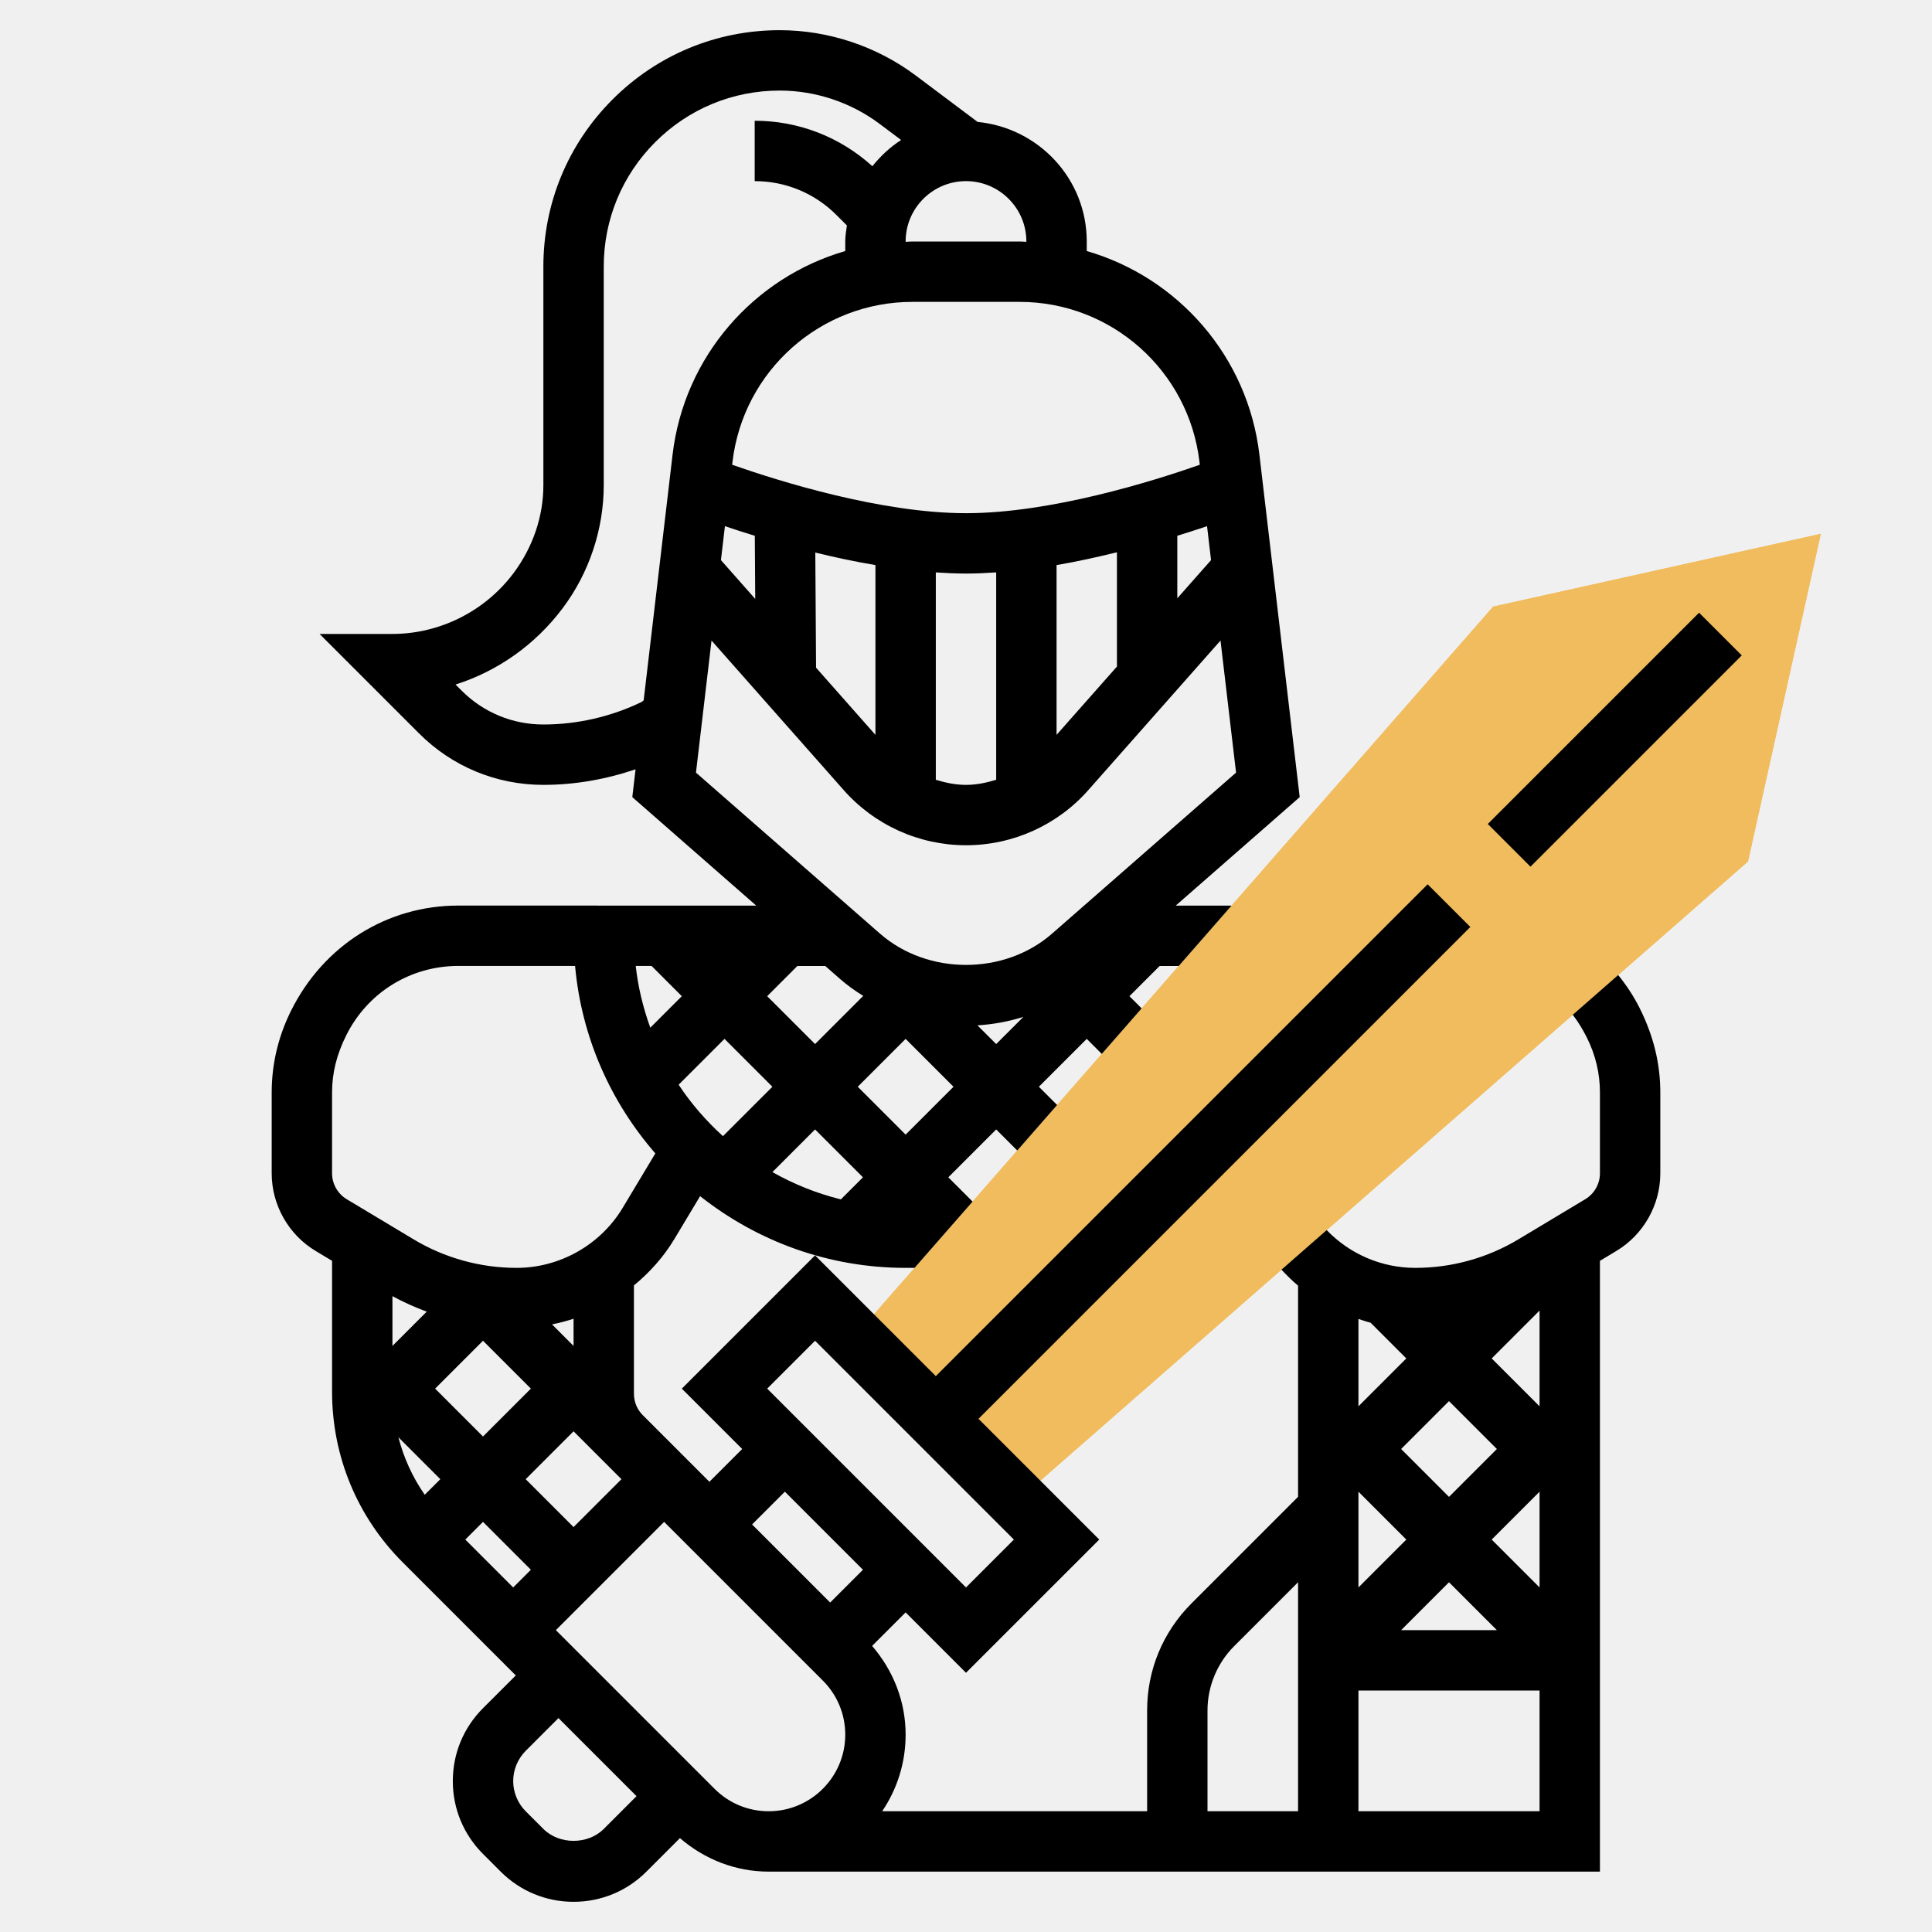
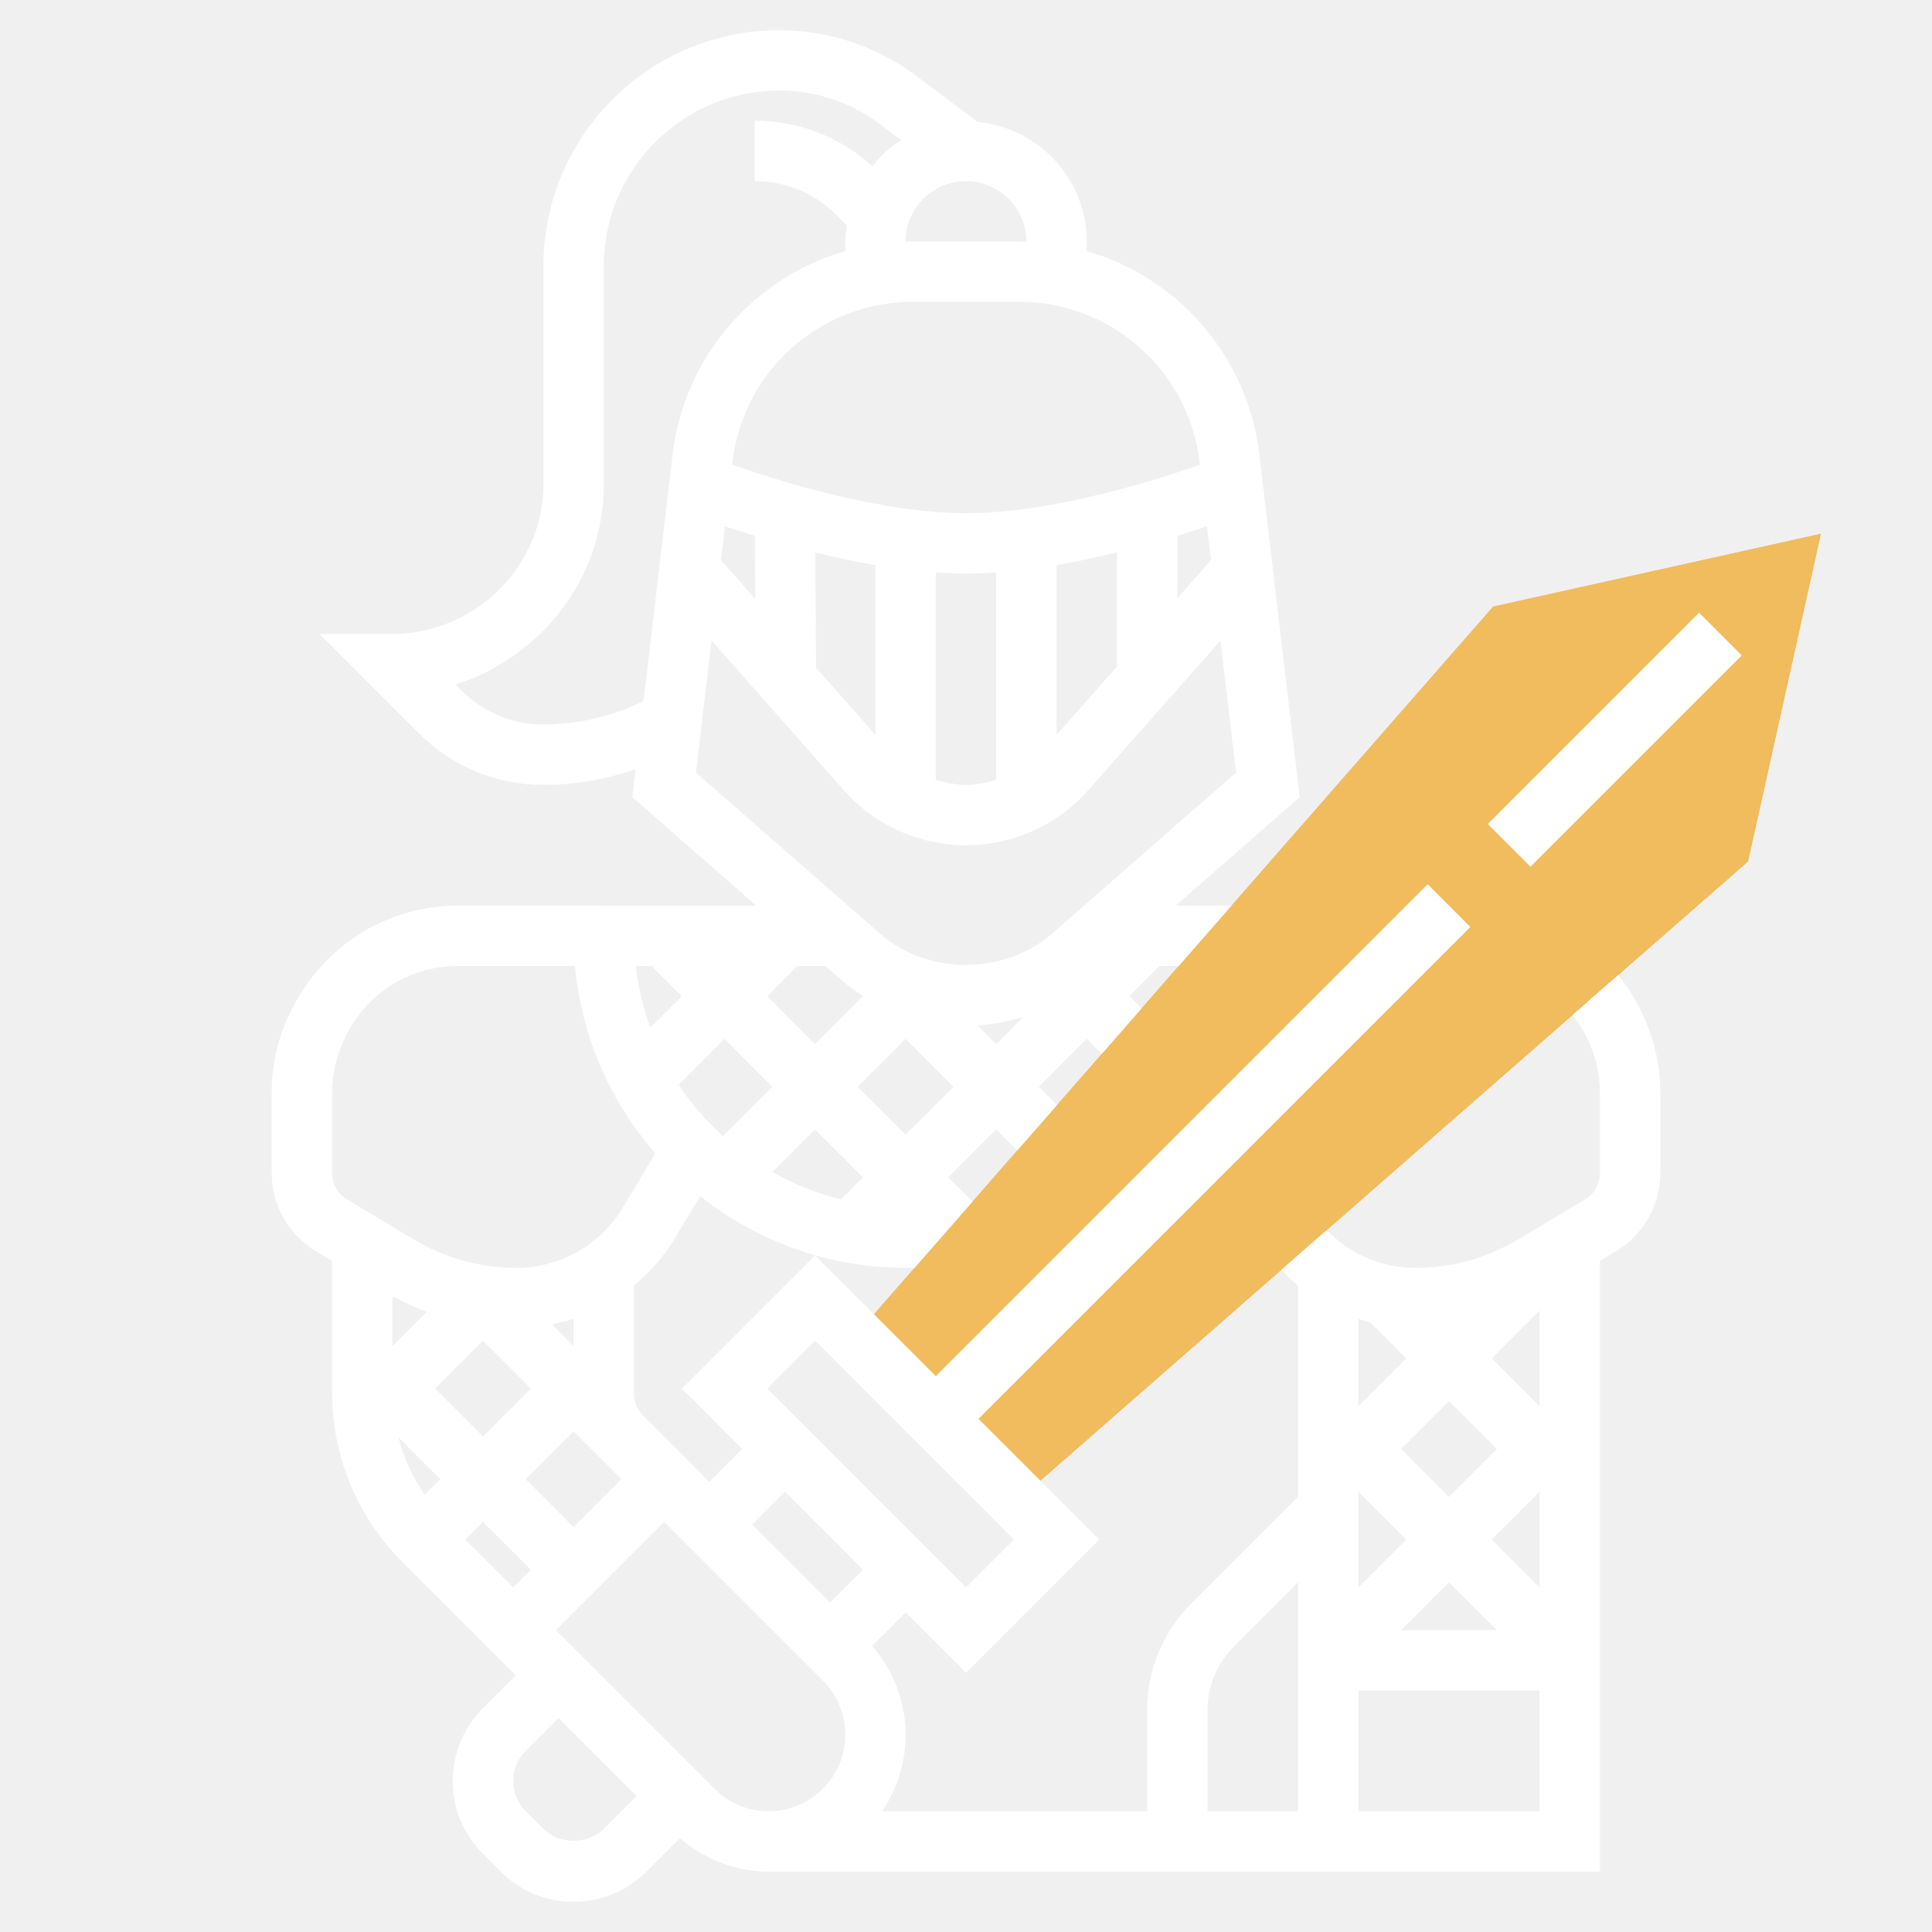
- <svg xmlns="http://www.w3.org/2000/svg" id="_x33_0" enable-background="new 0 0 64 64" height="512" viewBox="0 0 64 64" width="512">
+ <svg xmlns="http://www.w3.org/2000/svg" id="_x33_0" enable-background="new 0 0 64 64" height="200" viewBox="0 0 64 64" width="200">
  <g>
    <g>
      <path d="m49.463 20.095-21.215 24.246 5.411 5.411 24.246-21.215 2.412-10.854z" fill="#f0bc5e" />
    </g>
    <g>
      <path d="m49.463 20.095-21.215 24.246 5.411 5.411 24.246-21.215 2.412-10.854z" fill="#f0bc5e" />
    </g>
    <g>
-       <path d="m48.55 23.5h9.899v2h-9.899z" transform="matrix(.707 -.707 .707 .707 -1.654 45.006)" />
-       <path d="m53.605 32.299-1.505 1.317c.169.222.323.468.463.748.291.578.437 1.193.437 1.828v2.676c0 .349-.186.678-.486.857l-2.217 1.331c-1.029.617-2.209.944-3.409.944-1.129 0-2.176-.46-2.94-1.251l-1.498 1.311c.176.185.355.367.55.529v6.996l-3.536 3.536c-.944.945-1.464 2.2-1.464 3.536v3.343h-8.777c.49-.724.777-1.597.777-2.536 0-1.095-.403-2.119-1.11-2.941l1.11-1.11 2 2 4.414-4.413-4-4 16.293-16.293-1.414-1.414-16.293 16.293-4-4-4.414 4.414 2 2-1.086 1.086-2.207-2.207c-.189-.189-.293-.441-.293-.708v-3.59c.524-.433.986-.946 1.343-1.542l.849-1.415c1.875 1.483 4.237 2.376 6.808 2.376h.296l1.922-2.196-.804-.804 1.586-1.586.698.698 1.32-1.508-.604-.604 1.586-1.586.498.498 1.32-1.508-.404-.404 1-1h.632l1.75-2h-1.849l4.107-3.594-1.334-11.34c-.383-3.264-2.699-5.876-5.72-6.75v-.316c0-2.074-1.592-3.764-3.615-3.961l-2.048-1.536c-1.292-.969-2.893-1.503-4.508-1.503-2.091 0-4.057.814-5.536 2.293s-2.293 3.444-2.293 5.536v7.239c0 1.031-.34 2.053-.996 2.927-.942 1.255-2.439 2.005-4.004 2.005h-2.414l3.293 3.293c1.1 1.101 2.564 1.707 4.121 1.707 1.037 0 2.071-.182 3.054-.516l-.108.922 4.106 3.594-9.872-.002c-2.342 0-4.447 1.301-5.533 3.472-.429.858-.647 1.774-.647 2.722v2.676c0 1.048.558 2.034 1.457 2.572l.543.326v4.335c0 2.137.832 4.146 2.343 5.657l3.743 3.743-1.086 1.085c-.645.645-1 1.502-1 2.414s.355 1.77 1 2.414l.586.586c.645.645 1.502 1 2.414 1s1.77-.355 2.414-1l1.11-1.11c.821.707 1.846 1.11 2.94 1.11.009 0 .017-.003.026-.003v.003h27.51v-20.234l.543-.326c.899-.539 1.457-1.524 1.457-2.572v-2.676c0-.948-.218-1.864-.685-2.799-.197-.393-.438-.756-.71-1.094zm-8.605 17.115 1.586 1.586-1.586 1.586zm3 3 1.586 1.586h-3.172zm3 .172-1.586-1.586 1.586-1.586zm0-9.172v3.172l-1.586-1.586zm-3 3 1.586 1.586-1.586 1.586-1.586-1.586zm-3-2.722c.133.043.265.09.402.124l1.184 1.184-1.586 1.586zm-18 .722 6.586 6.586-1.586 1.586-6.586-6.586zm-1 5 2.586 2.586-1.086 1.086-2.586-2.586zm-5.414-.414-1.586 1.586-1.586-1.586 1.586-1.586.879.879zm-7.586-6.063c.367.199.746.369 1.136.513l-1.136 1.136zm4.586 3.063-1.586 1.586-1.586-1.586 1.586-1.586zm-3 3-.516.516c-.404-.58-.696-1.223-.872-1.904zm1.414 1.414 1.586 1.586-.586.586-1.586-1.586zm3-5.828-.714-.714c.243-.048.481-.11.714-.187zm8.855-4.855c-.804-.198-1.565-.507-2.268-.904l1.413-1.413 1.586 1.586zm2.145-2.145-1.586-1.586 1.586-1.586 1.586 1.586zm-3-3-1.586-1.586 1-1h.924l.498.436c.238.208.494.39.76.554zm6 0-.62-.62c.52-.032 1.029-.125 1.521-.28zm7.117-16.031-1.117 1.264v-2.071c.357-.11.69-.218.985-.318zm-5.117 5.788v-5.624c.691-.117 1.357-.267 2-.424v3.786zm4.734-9.044.011.097c-1.559.547-4.939 1.604-7.745 1.604s-6.186-1.057-7.746-1.604l.011-.097c.356-3.021 2.918-5.299 5.96-5.299h3.551c3.041 0 5.603 2.278 5.958 5.299zm-6.734 3.662v6.87c-.323.099-.655.169-1 .169s-.677-.07-1-.169v-6.869c.336.022.671.038 1 .038s.664-.016 1-.039zm-4-.242v5.624l-1.967-2.225-.025-3.814c.638.157 1.308.3 1.992.415zm-3.982 1.121-1.136-1.285.132-1.125c.298.101.629.208.99.319zm4.982-11.84c0-1.103.897-2 2-2s2 .897 2 2v.01c-.075-.002-.149-.01-.225-.01h-3.551c-.075 0-.149.008-.224.01zm-8.678 15.201-.067.052c-1.01.489-2.133.747-3.255.747-1.022 0-1.984-.398-2.707-1.121l-.203-.203c1.388-.44 2.638-1.313 3.551-2.531.877-1.168 1.359-2.616 1.359-4.077v-7.239c0-1.557.606-3.021 1.707-4.122s2.564-1.707 4.122-1.707c1.185 0 2.36.392 3.309 1.103l.713.535c-.365.234-.681.531-.952.868-1.073-.97-2.443-1.506-3.899-1.506v2c1.022 0 1.984.398 2.707 1.121l.347.347c-.024.176-.054.35-.054.532v.316c-3.021.875-5.337 3.487-5.721 6.75zm1.733 2.393.515-4.375 4.361 4.934c1.027 1.174 2.51 1.847 4.069 1.847s3.042-.673 4.066-1.843l4.365-4.938.515 4.375-6.098 5.336c-1.577 1.379-4.118 1.379-5.694 0zm2.531 10.406-1.637 1.637c-.555-.506-1.053-1.074-1.468-1.704l1.519-1.519zm-4.001-4.001 1.001 1.001-1.044 1.044c-.235-.652-.404-1.335-.483-2.046zm-10.585 4.193c0-.635.146-1.25.474-1.904.707-1.413 2.126-2.29 3.706-2.29l3.87.001c.214 2.366 1.182 4.512 2.659 6.209l-1.081 1.802c-.736 1.227-2.084 1.99-3.516 1.99-1.201 0-2.38-.327-3.409-.944l-2.218-1.331c-.299-.18-.485-.508-.485-.857zm7 24.394-.586-.586c-.263-.263-.414-.628-.414-1s.151-.737.414-1l1.086-1.086 2.586 2.586-1.086 1.086c-.526.526-1.474.526-2 0zm5.671-1.329-5.257-5.257 3.586-3.586 5.257 5.257c.479.479.743 1.116.743 1.793 0 1.398-1.138 2.536-2.536 2.536-.677 0-1.314-.264-1.793-.743zm16.329.743v-3.343c0-.79.32-1.563.878-2.121l2.122-2.122v7.586zm5 0v-4h6v4z" />
+       <path fill="#fff" d="m48.55 23.5h9.899v2h-9.899z" transform="matrix(.707 -.707 .707 .707 -1.654 45.006)" />
+       <path fill="#fff" d="m53.605 32.299-1.505 1.317c.169.222.323.468.463.748.291.578.437 1.193.437 1.828v2.676c0 .349-.186.678-.486.857l-2.217 1.331c-1.029.617-2.209.944-3.409.944-1.129 0-2.176-.46-2.94-1.251l-1.498 1.311c.176.185.355.367.55.529v6.996l-3.536 3.536c-.944.945-1.464 2.2-1.464 3.536v3.343h-8.777c.49-.724.777-1.597.777-2.536 0-1.095-.403-2.119-1.11-2.941l1.11-1.11 2 2 4.414-4.413-4-4 16.293-16.293-1.414-1.414-16.293 16.293-4-4-4.414 4.414 2 2-1.086 1.086-2.207-2.207c-.189-.189-.293-.441-.293-.708v-3.59c.524-.433.986-.946 1.343-1.542l.849-1.415c1.875 1.483 4.237 2.376 6.808 2.376h.296l1.922-2.196-.804-.804 1.586-1.586.698.698 1.32-1.508-.604-.604 1.586-1.586.498.498 1.32-1.508-.404-.404 1-1h.632l1.75-2h-1.849l4.107-3.594-1.334-11.34c-.383-3.264-2.699-5.876-5.72-6.75v-.316c0-2.074-1.592-3.764-3.615-3.961l-2.048-1.536c-1.292-.969-2.893-1.503-4.508-1.503-2.091 0-4.057.814-5.536 2.293s-2.293 3.444-2.293 5.536v7.239c0 1.031-.34 2.053-.996 2.927-.942 1.255-2.439 2.005-4.004 2.005h-2.414l3.293 3.293c1.1 1.101 2.564 1.707 4.121 1.707 1.037 0 2.071-.182 3.054-.516l-.108.922 4.106 3.594-9.872-.002c-2.342 0-4.447 1.301-5.533 3.472-.429.858-.647 1.774-.647 2.722v2.676c0 1.048.558 2.034 1.457 2.572l.543.326v4.335c0 2.137.832 4.146 2.343 5.657l3.743 3.743-1.086 1.085c-.645.645-1 1.502-1 2.414s.355 1.77 1 2.414l.586.586c.645.645 1.502 1 2.414 1s1.77-.355 2.414-1l1.11-1.11c.821.707 1.846 1.11 2.94 1.11.009 0 .017-.003.026-.003v.003h27.51v-20.234l.543-.326c.899-.539 1.457-1.524 1.457-2.572v-2.676c0-.948-.218-1.864-.685-2.799-.197-.393-.438-.756-.71-1.094zm-8.605 17.115 1.586 1.586-1.586 1.586zm3 3 1.586 1.586h-3.172zm3 .172-1.586-1.586 1.586-1.586zm0-9.172v3.172l-1.586-1.586zm-3 3 1.586 1.586-1.586 1.586-1.586-1.586zm-3-2.722c.133.043.265.09.402.124l1.184 1.184-1.586 1.586zm-18 .722 6.586 6.586-1.586 1.586-6.586-6.586zm-1 5 2.586 2.586-1.086 1.086-2.586-2.586zm-5.414-.414-1.586 1.586-1.586-1.586 1.586-1.586.879.879zm-7.586-6.063c.367.199.746.369 1.136.513l-1.136 1.136zm4.586 3.063-1.586 1.586-1.586-1.586 1.586-1.586zm-3 3-.516.516c-.404-.58-.696-1.223-.872-1.904zm1.414 1.414 1.586 1.586-.586.586-1.586-1.586zm3-5.828-.714-.714c.243-.048.481-.11.714-.187zm8.855-4.855c-.804-.198-1.565-.507-2.268-.904l1.413-1.413 1.586 1.586zm2.145-2.145-1.586-1.586 1.586-1.586 1.586 1.586zm-3-3-1.586-1.586 1-1h.924l.498.436c.238.208.494.39.76.554zm6 0-.62-.62c.52-.032 1.029-.125 1.521-.28zm7.117-16.031-1.117 1.264v-2.071c.357-.11.69-.218.985-.318zm-5.117 5.788v-5.624c.691-.117 1.357-.267 2-.424v3.786zm4.734-9.044.011.097c-1.559.547-4.939 1.604-7.745 1.604s-6.186-1.057-7.746-1.604l.011-.097c.356-3.021 2.918-5.299 5.96-5.299h3.551c3.041 0 5.603 2.278 5.958 5.299zm-6.734 3.662v6.87c-.323.099-.655.169-1 .169s-.677-.07-1-.169v-6.869c.336.022.671.038 1 .038s.664-.016 1-.039zm-4-.242v5.624l-1.967-2.225-.025-3.814c.638.157 1.308.3 1.992.415zm-3.982 1.121-1.136-1.285.132-1.125c.298.101.629.208.99.319zm4.982-11.84c0-1.103.897-2 2-2s2 .897 2 2v.01c-.075-.002-.149-.01-.225-.01h-3.551c-.075 0-.149.008-.224.01zm-8.678 15.201-.067.052c-1.01.489-2.133.747-3.255.747-1.022 0-1.984-.398-2.707-1.121l-.203-.203c1.388-.44 2.638-1.313 3.551-2.531.877-1.168 1.359-2.616 1.359-4.077v-7.239c0-1.557.606-3.021 1.707-4.122s2.564-1.707 4.122-1.707c1.185 0 2.36.392 3.309 1.103l.713.535c-.365.234-.681.531-.952.868-1.073-.97-2.443-1.506-3.899-1.506v2c1.022 0 1.984.398 2.707 1.121l.347.347c-.024.176-.054.35-.054.532v.316c-3.021.875-5.337 3.487-5.721 6.75zm1.733 2.393.515-4.375 4.361 4.934c1.027 1.174 2.51 1.847 4.069 1.847s3.042-.673 4.066-1.843l4.365-4.938.515 4.375-6.098 5.336c-1.577 1.379-4.118 1.379-5.694 0zm2.531 10.406-1.637 1.637c-.555-.506-1.053-1.074-1.468-1.704l1.519-1.519zm-4.001-4.001 1.001 1.001-1.044 1.044c-.235-.652-.404-1.335-.483-2.046zm-10.585 4.193c0-.635.146-1.25.474-1.904.707-1.413 2.126-2.29 3.706-2.29l3.87.001c.214 2.366 1.182 4.512 2.659 6.209l-1.081 1.802c-.736 1.227-2.084 1.99-3.516 1.99-1.201 0-2.38-.327-3.409-.944l-2.218-1.331c-.299-.18-.485-.508-.485-.857zm7 24.394-.586-.586c-.263-.263-.414-.628-.414-1s.151-.737.414-1l1.086-1.086 2.586 2.586-1.086 1.086c-.526.526-1.474.526-2 0zm5.671-1.329-5.257-5.257 3.586-3.586 5.257 5.257c.479.479.743 1.116.743 1.793 0 1.398-1.138 2.536-2.536 2.536-.677 0-1.314-.264-1.793-.743zm16.329.743v-3.343c0-.79.32-1.563.878-2.121l2.122-2.122v7.586zm5 0v-4h6v4z" />
    </g>
  </g>
</svg>
